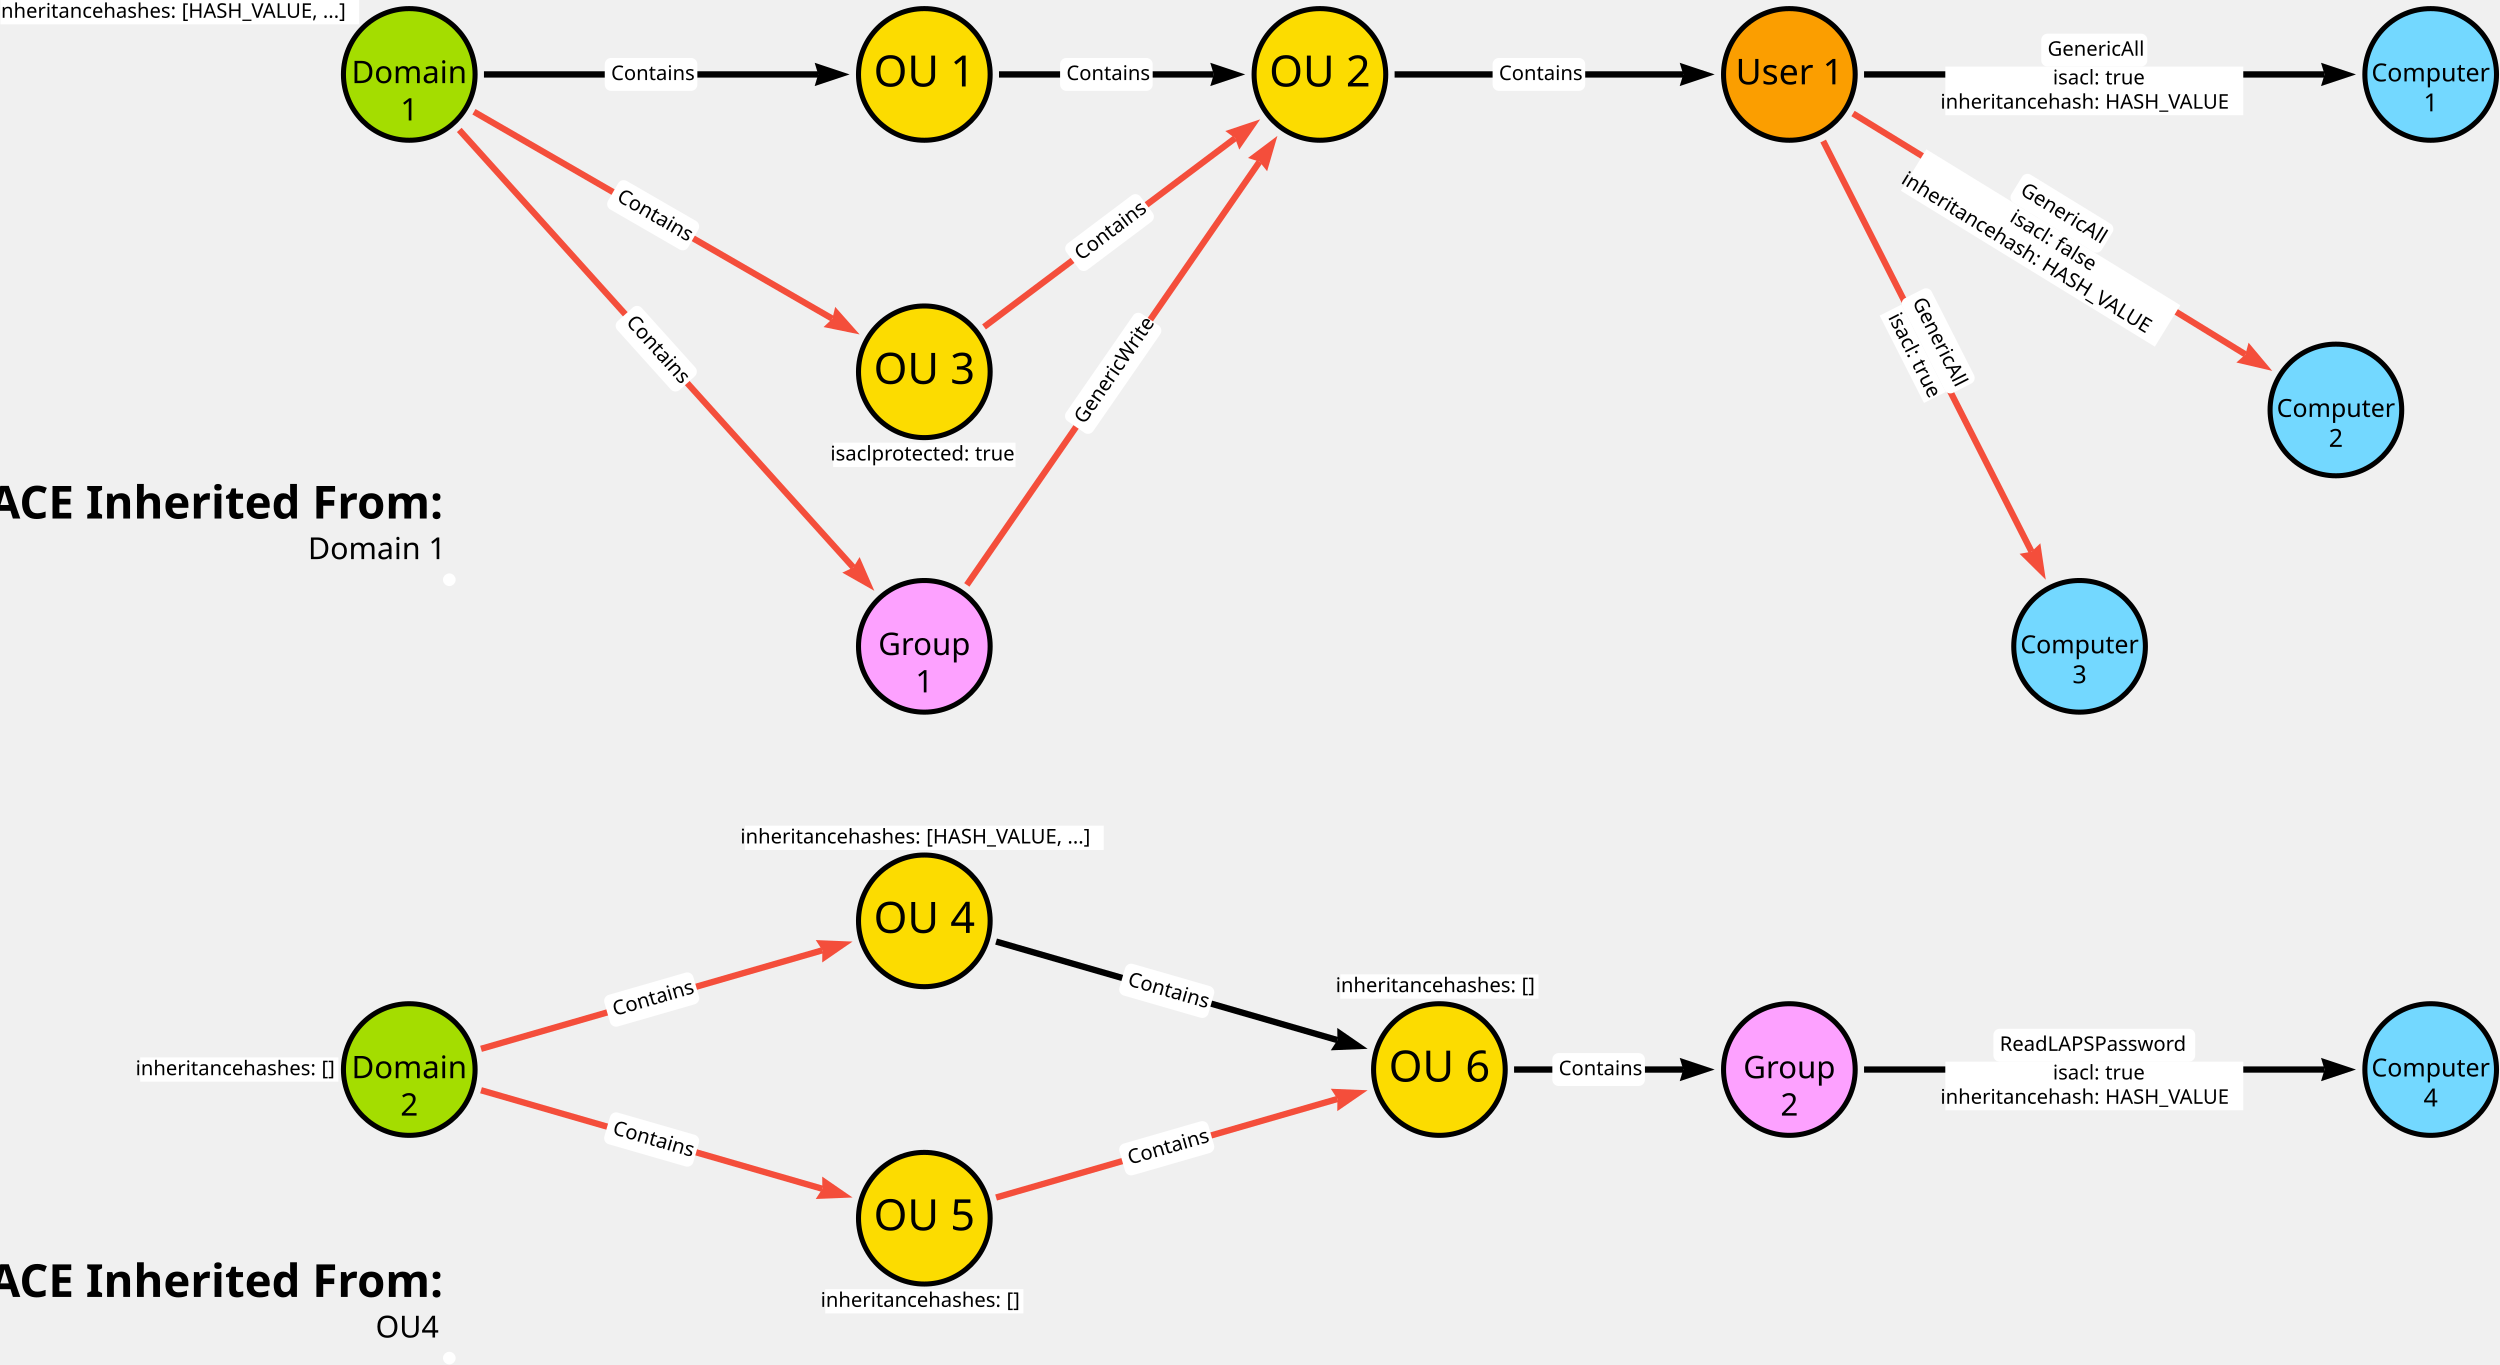
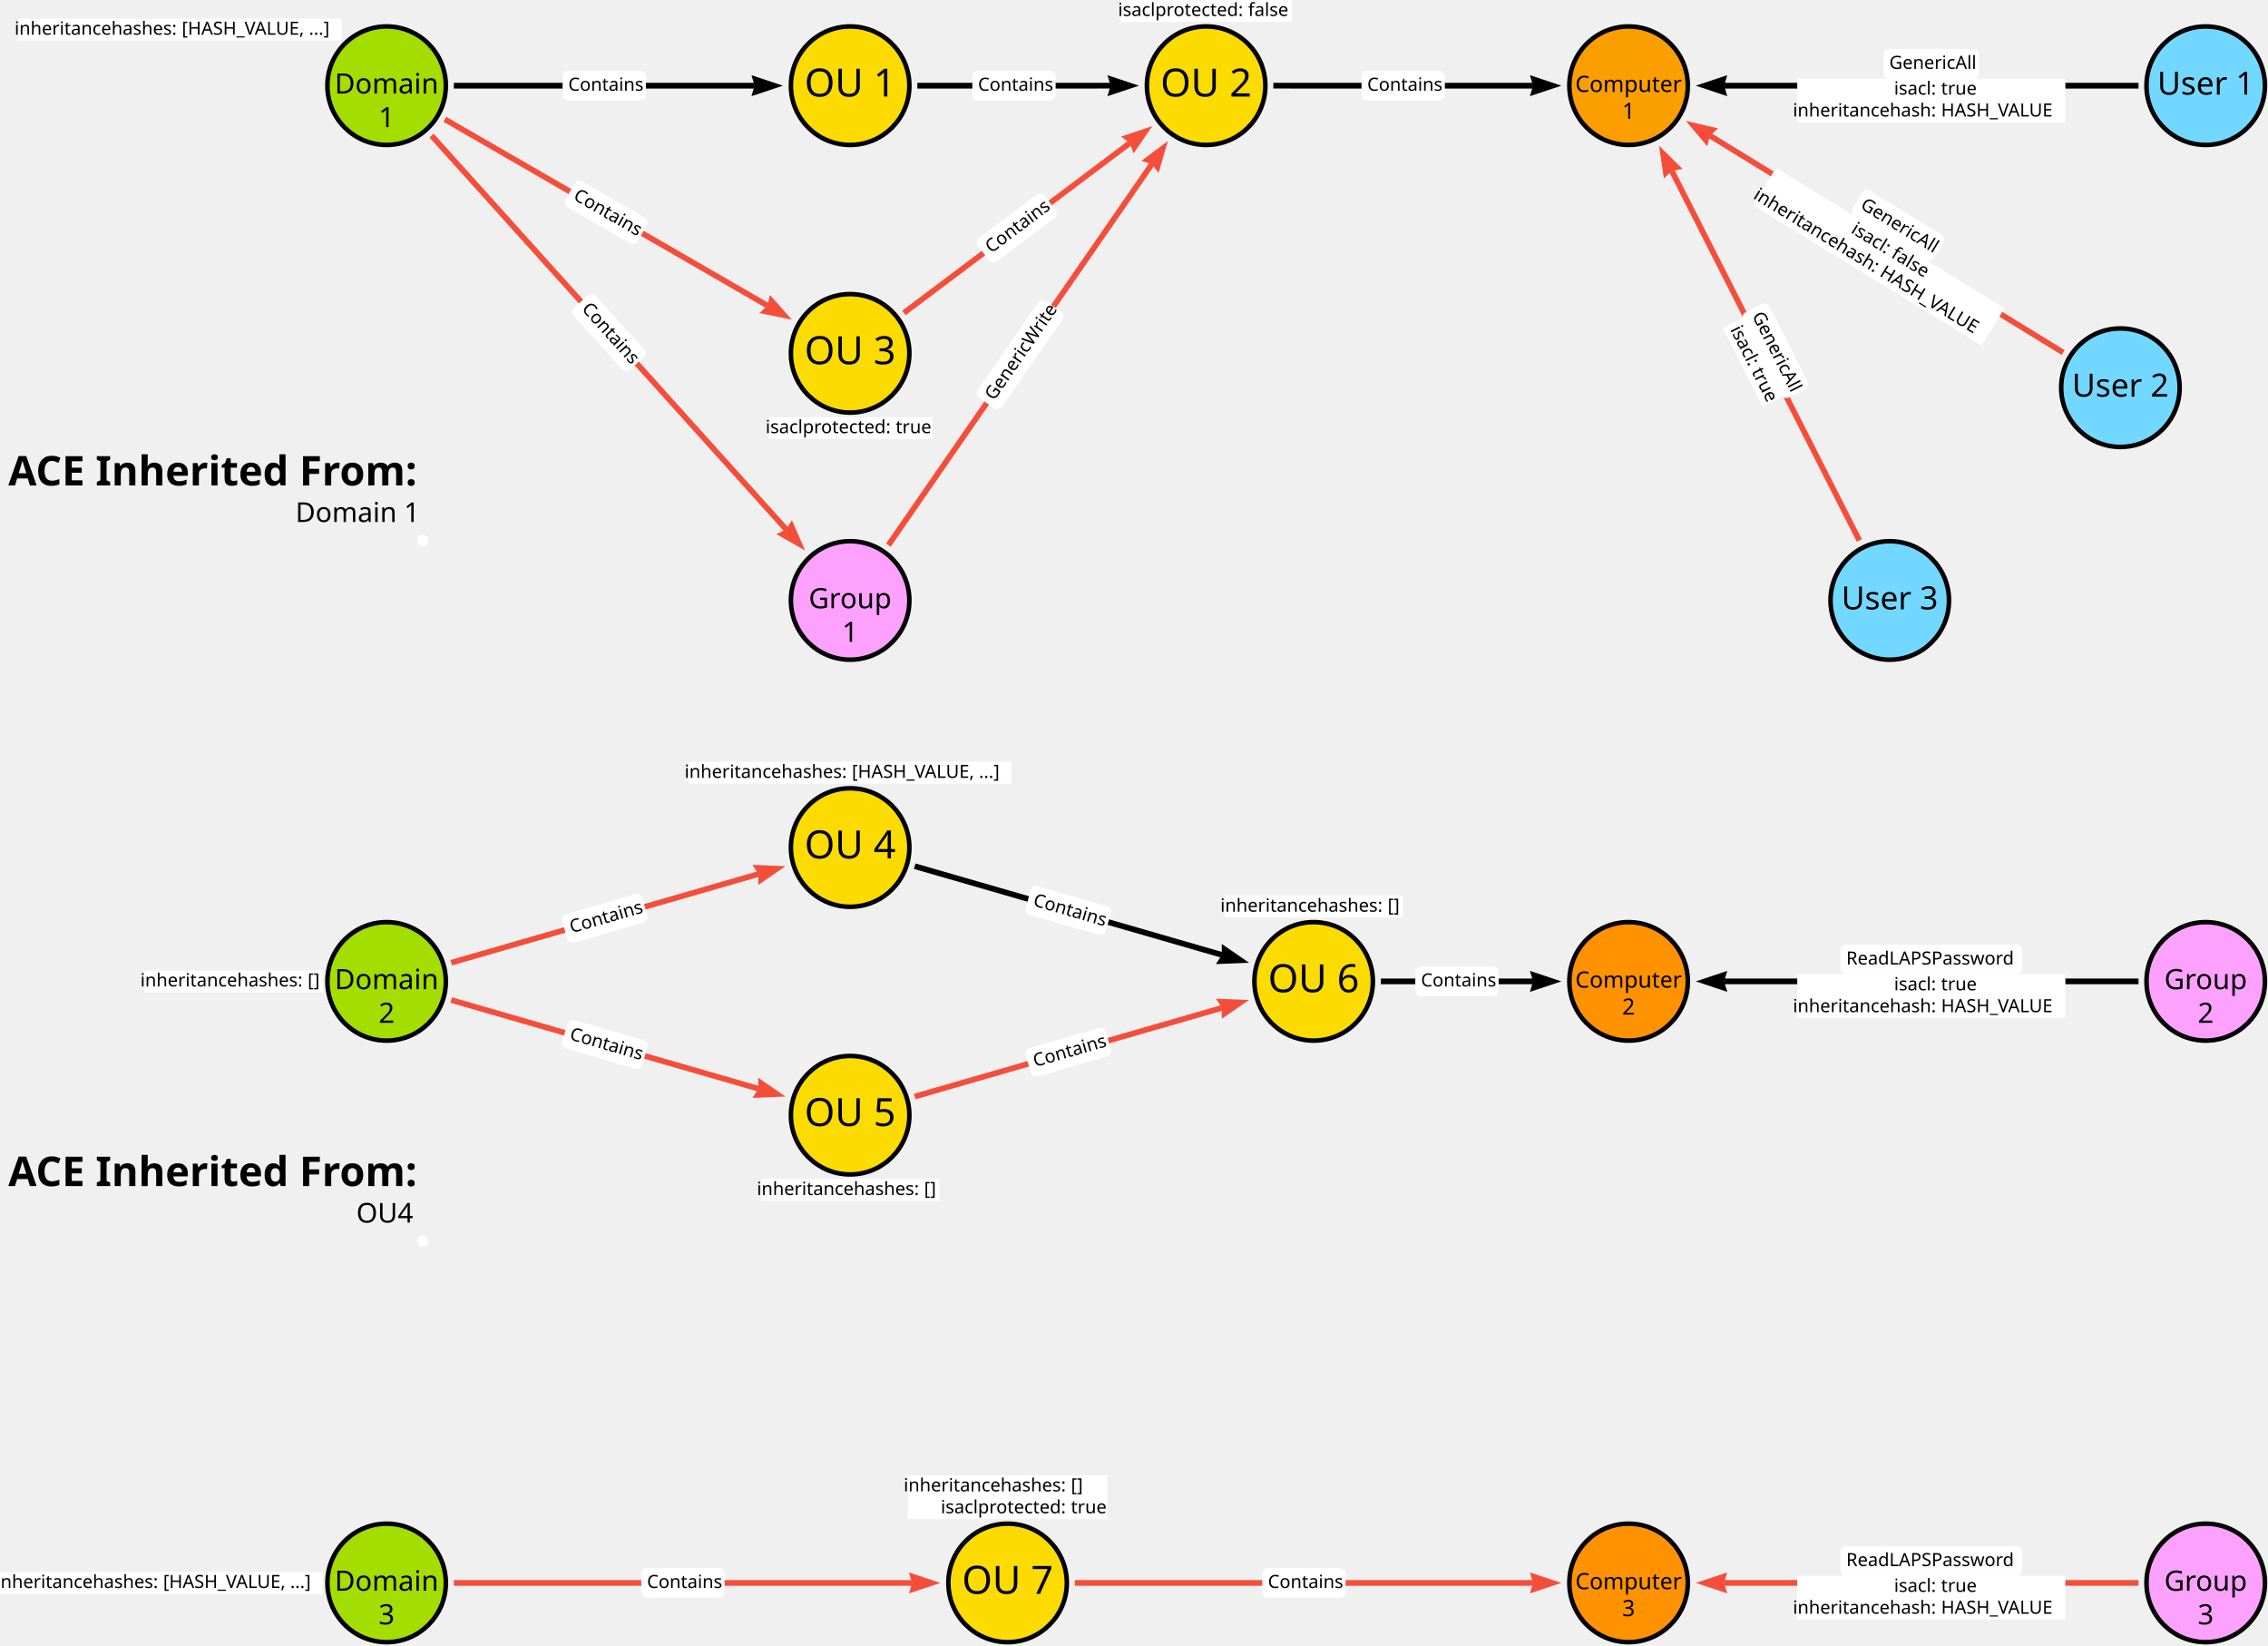
- <svg xmlns="http://www.w3.org/2000/svg" width="1975" height="1078" viewBox="0 0 1975 1078">
+ <svg xmlns="http://www.w3.org/2000/svg" width="1991" height="1444" viewBox="0 0 1991 1444">
  <defs>
    <style type="text/css" />
  </defs>
-   <g transform="translate(2913.962 1668.335) scale(1)">
+   <g transform="translate(2930.049 1684.74) scale(1)">
    <g class="relationship">
      <g transform="translate(-2183.743 -1609.537) rotate(-0.0004243538)" stroke-width="5" stroke="#000000">
        <path d="M 59 0 L 228.653 0" />
        <polygon points="-24.862,0 -27.625,9.208 0,0 -27.625,-9.208" fill="#000000" transform="translate(253.5151 0) rotate(0)" stroke="none" />
      </g>
      <g transform="translate(-2039.917 -1609.538) rotate(-0.0004243538) translate(0 -13)">
        <g transform="translate(0 0)">
          <g transform="translate(-36.57422 0)" fill="#ffffff" stroke="#000000" stroke-width="0">
            <rect x="0" y="0" width="73.148" height="26" rx="5" ry="5" stroke="none" />
            <text xml:space="preserve" x="5" y="17.457" stroke="none" text-anchor="left" font-family="sans-serif" font-size="16" font-weight="normal" fill="#000000">Contains</text>
          </g>
        </g>
      </g>
    </g>
    <g class="relationship">
      <g transform="translate(-2590.643 -1609.537) rotate(0.0000125941)" stroke-width="5" stroke="#000000">
        <path d="M 59 0 L 323.038 0" />
        <polygon points="-24.862,0 -27.625,9.208 0,0 -27.625,-9.208" fill="#000000" transform="translate(347.8997 0) rotate(0)" stroke="none" />
      </g>
      <g transform="translate(-2399.624 -1609.537) rotate(0.0000125941) translate(0 -13)">
        <g transform="translate(0 0)">
          <g transform="translate(-36.57422 0)" fill="#ffffff" stroke="#000000" stroke-width="0">
            <rect x="0" y="0" width="73.148" height="26" rx="5" ry="5" stroke="none" />
            <text xml:space="preserve" x="5" y="17.457" stroke="none" text-anchor="left" font-family="sans-serif" font-size="16" font-weight="normal" fill="#000000">Contains</text>
          </g>
        </g>
      </g>
    </g>
    <g class="relationship">
      <g transform="translate(-2183.743 -1374.614) rotate(-36.93316)" stroke-width="5" stroke="#f44e3b">
        <path d="M 59 0 L 307.106 0" />
        <polygon points="-24.862,0 -27.625,9.208 0,0 -27.625,-9.208" fill="#f44e3b" transform="translate(331.9678 0) rotate(0)" stroke="none" />
      </g>
      <g transform="translate(-2037.422 -1484.607) rotate(-36.93316) translate(0 -13)">
        <g transform="translate(0 0)">
          <g transform="translate(-36.57422 0)" fill="#ffffff" stroke="#000000" stroke-width="0">
            <rect x="0" y="0" width="73.148" height="26" rx="5" ry="5" stroke="none" />
            <text xml:space="preserve" x="5" y="17.457" stroke="none" text-anchor="left" font-family="sans-serif" font-size="16" font-weight="normal" fill="#000000">Contains</text>
          </g>
        </g>
      </g>
    </g>
    <g class="relationship">
      <g transform="translate(-2183.743 -1157.738) rotate(-55.32804)" stroke-width="5" stroke="#f44e3b">
        <path d="M 59 0 L 465.492 0" />
        <polygon points="-24.862,0 -27.625,9.208 0,0 -27.625,-9.208" fill="#f44e3b" transform="translate(490.3542 0) rotate(0)" stroke="none" />
      </g>
      <g transform="translate(-2034.557 -1373.415) rotate(-55.32804) translate(0 -13)">
        <g transform="translate(0 0)">
          <g transform="translate(-51.53516 0)" fill="#ffffff" stroke="#000000" stroke-width="0">
            <rect x="0" y="0" width="103.07" height="26" rx="5" ry="5" stroke="none" />
            <text xml:space="preserve" x="5" y="17.457" stroke="none" text-anchor="left" font-family="sans-serif" font-size="16" font-weight="normal" fill="#000000">GenericWrite</text>
          </g>
        </g>
      </g>
    </g>
    <g class="relationship">
      <g transform="translate(-2590.643 -1609.537) rotate(30)" stroke-width="5" stroke="#f44e3b">
        <path d="M 59 0 L 385.985 0" />
        <polygon points="-24.862,0 -27.625,9.208 0,0 -27.625,-9.208" fill="#f44e3b" transform="translate(410.8473 0) rotate(0)" stroke="none" />
      </g>
      <g transform="translate(-2397.958 -1498.291) rotate(30) translate(0 -13)">
        <g transform="translate(0 0)">
          <g transform="translate(-36.57422 0)" fill="#ffffff" stroke="#000000" stroke-width="0">
            <rect x="0" y="0" width="73.148" height="26" rx="5" ry="5" stroke="none" />
            <text xml:space="preserve" x="5" y="17.457" stroke="none" text-anchor="left" font-family="sans-serif" font-size="16" font-weight="normal" fill="#000000">Contains</text>
          </g>
        </g>
      </g>
    </g>
    <g class="relationship">
      <g transform="translate(-2590.643 -1609.537) rotate(47.99313)" stroke-width="5" stroke="#f44e3b">
        <path d="M 59 0 L 524.159 0" />
        <polygon points="-24.862,0 -27.625,9.208 0,0 -27.625,-9.208" fill="#f44e3b" transform="translate(549.0212 0) rotate(0)" stroke="none" />
      </g>
      <g transform="translate(-2395.512 -1392.875) rotate(47.99313) translate(0 -13)">
        <g transform="translate(0 0)">
          <g transform="translate(-36.57422 0)" fill="#ffffff" stroke="#000000" stroke-width="0">
            <rect x="0" y="0" width="73.148" height="26" rx="5" ry="5" stroke="none" />
            <text xml:space="preserve" x="5" y="17.457" stroke="none" text-anchor="left" font-family="sans-serif" font-size="16" font-weight="normal" fill="#000000">Contains</text>
          </g>
        </g>
      </g>
    </g>
    <g class="relationship">
      <g transform="translate(-2590.643 -823.4011) rotate(-16.1021)" stroke-width="5" stroke="#f44e3b">
        <path d="M 59 0 L 339.652 0" />
        <polygon points="-24.862,0 -27.625,9.208 0,0 -27.625,-9.208" fill="#f44e3b" transform="translate(364.5146 0) rotate(0)" stroke="none" />
      </g>
      <g transform="translate(-2399.136 -878.6842) rotate(-16.1021) translate(0 -13)">
        <g transform="translate(0 0)">
          <g transform="translate(-36.57422 0)" fill="#ffffff" stroke="#000000" stroke-width="0">
            <rect x="0" y="0" width="73.148" height="26" rx="5" ry="5" stroke="none" />
            <text xml:space="preserve" x="5" y="17.457" stroke="none" text-anchor="left" font-family="sans-serif" font-size="16" font-weight="normal" fill="#000000">Contains</text>
          </g>
        </g>
      </g>
    </g>
    <g class="relationship">
      <g transform="translate(-2590.643 -823.4011) rotate(16.10212)" stroke-width="5" stroke="#f44e3b">
        <path d="M 59 0 L 339.653 0" />
        <polygon points="-24.862,0 -27.625,9.208 0,0 -27.625,-9.208" fill="#f44e3b" transform="translate(364.5147 0) rotate(0)" stroke="none" />
      </g>
      <g transform="translate(-2399.136 -768.1179) rotate(16.10212) translate(0 -13)">
        <g transform="translate(0 0)">
          <g transform="translate(-36.57422 0)" fill="#ffffff" stroke="#000000" stroke-width="0">
            <rect x="0" y="0" width="73.148" height="26" rx="5" ry="5" stroke="none" />
            <text xml:space="preserve" x="5" y="17.457" stroke="none" text-anchor="left" font-family="sans-serif" font-size="16" font-weight="normal" fill="#000000">Contains</text>
          </g>
        </g>
      </g>
    </g>
    <g class="relationship">
      <g transform="translate(-2183.743 -705.9392) rotate(-16.10213)" stroke-width="5" stroke="#f44e3b">
        <path d="M 59 0 L 339.652 0" />
        <polygon points="-24.862,0 -27.625,9.208 0,0 -27.625,-9.208" fill="#f44e3b" transform="translate(364.5146 0) rotate(0)" stroke="none" />
      </g>
      <g transform="translate(-1992.237 -761.2224) rotate(-16.10213) translate(0 -13)">
        <g transform="translate(0 0)">
          <g transform="translate(-36.57422 0)" fill="#ffffff" stroke="#000000" stroke-width="0">
            <rect x="0" y="0" width="73.148" height="26" rx="5" ry="5" stroke="none" />
            <text xml:space="preserve" x="5" y="17.457" stroke="none" text-anchor="left" font-family="sans-serif" font-size="16" font-weight="normal" fill="#000000">Contains</text>
          </g>
        </g>
      </g>
    </g>
    <g class="relationship">
      <g transform="translate(-2183.743 -940.8628) rotate(16.1021)" stroke-width="5" stroke="#000000">
        <path d="M 59 0 L 339.652 0" />
        <polygon points="-24.862,0 -27.625,9.208 0,0 -27.625,-9.208" fill="#000000" transform="translate(364.5146 0) rotate(0)" stroke="none" />
      </g>
      <g transform="translate(-1992.237 -885.5797) rotate(16.1021) translate(0 -13)">
        <g transform="translate(0 0)">
          <g transform="translate(-36.57422 0)" fill="#ffffff" stroke="#000000" stroke-width="0">
            <rect x="0" y="0" width="73.148" height="26" rx="5" ry="5" stroke="none" />
            <text xml:space="preserve" x="5" y="17.457" stroke="none" text-anchor="left" font-family="sans-serif" font-size="16" font-weight="normal" fill="#000000">Contains</text>
          </g>
        </g>
      </g>
    </g>
    <g class="relationship">
      <g transform="translate(-1871.228 -1609.54) rotate(0.0005207207)" stroke-width="5" stroke="#000000">
        <path d="M 59 0 L 287 0" />
        <polygon points="-24.862,0 -27.625,9.208 0,0 -27.625,-9.208" fill="#000000" transform="translate(311.8624 0) rotate(0)" stroke="none" />
      </g>
      <g transform="translate(-1698.228 -1609.538) rotate(0.0005207207) translate(0 -13)">
        <g transform="translate(0 0)">
          <g transform="translate(-36.57422 0)" fill="#ffffff" stroke="#000000" stroke-width="0">
            <rect x="0" y="0" width="73.148" height="26" rx="5" ry="5" stroke="none" />
            <text xml:space="preserve" x="5" y="17.457" stroke="none" text-anchor="left" font-family="sans-serif" font-size="16" font-weight="normal" fill="#000000">Contains</text>
          </g>
        </g>
      </g>
    </g>
    <g class="relationship">
-       <g transform="translate(-1500.365 -1609.536) rotate(0.0005207207)" stroke-width="5" stroke="#000000">
+       <g transform="translate(-993.724 -1609.532) rotate(-179.9995)" stroke-width="5" stroke="#000000">
        <path d="M 59 0 L 422.779 0" />
        <polygon points="-24.862,0 -27.625,9.208 0,0 -27.625,-9.208" fill="#000000" transform="translate(447.6415 0) rotate(0)" stroke="none" />
      </g>
-       <g transform="translate(-1259.476 -1609.534) rotate(0.0005207207) translate(0 -32.2)">
+       <g transform="translate(-1234.614 -1609.534) rotate(0.0005207207) translate(0 -32.2)">
        <g transform="translate(0 0)">
          <g transform="translate(-41.90234 0)" fill="#ffffff" stroke="#000000" stroke-width="0">
            <rect x="0" y="0" width="83.805" height="26" rx="5" ry="5" stroke="none" />
            <text xml:space="preserve" x="5" y="17.457" stroke="none" text-anchor="left" font-family="sans-serif" font-size="16" font-weight="normal" fill="#000000">GenericAll</text>
          </g>
        </g>
        <g transform="translate(0 26)">
          <g transform="translate(-117.6953 0)" fill="white">
            <rect x="0" y="0" width="235.391" height="38.4" rx="0" ry="0" stroke="none" />
            <g font-family="sans-serif" font-size="16" font-weight="normal" fill="#000000" text-anchor="end">
              <text xml:space="preserve" x="121.859" y="14.057" stroke="none">isacl:</text>
              <text xml:space="preserve" x="126.305" y="14.057" stroke="none" text-anchor="start">true</text>
              <text xml:space="preserve" x="121.859" y="33.257" stroke="none" text-anchor="end">inheritancehash:</text>
              <text xml:space="preserve" x="126.305" y="33.257" stroke="none" text-anchor="start">HASH_VALUE</text>
            </g>
          </g>
        </g>
      </g>
    </g>
    <g class="relationship">
-       <g transform="translate(-1500.365 -1609.536) rotate(31.54729)" stroke-width="5" stroke="#f44e3b">
+       <g transform="translate(-1068.601 -1344.46) rotate(-148.4527)" stroke-width="5" stroke="#f44e3b">
        <path d="M 59 0 L 422.779 0" />
        <polygon points="-24.862,0 -27.625,9.208 0,0 -27.625,-9.208" fill="#f44e3b" transform="translate(447.6415 0) rotate(0)" stroke="none" />
      </g>
-       <g transform="translate(-1295.077 -1483.502) rotate(31.54729) translate(0 -32.2)">
+       <g transform="translate(-1273.889 -1470.494) rotate(31.54729) translate(0 -32.2)">
        <g transform="translate(0 0)">
          <g transform="translate(-41.90234 0)" fill="#ffffff" stroke="#000000" stroke-width="0">
            <rect x="0" y="0" width="83.805" height="26" rx="5" ry="5" stroke="none" />
            <text xml:space="preserve" x="5" y="17.457" stroke="none" text-anchor="left" font-family="sans-serif" font-size="16" font-weight="normal" fill="#000000">GenericAll</text>
          </g>
        </g>
        <g transform="translate(0 26)">
          <g transform="translate(-117.6953 0)" fill="white">
            <rect x="0" y="0" width="235.391" height="38.4" rx="0" ry="0" stroke="none" />
            <g font-family="sans-serif" font-size="16" font-weight="normal" fill="#000000" text-anchor="end">
              <text xml:space="preserve" x="121.859" y="14.057" stroke="none">isacl:</text>
              <text xml:space="preserve" x="126.305" y="14.057" stroke="none" text-anchor="start">false</text>
              <text xml:space="preserve" x="121.859" y="33.257" stroke="none" text-anchor="end">inheritancehash:</text>
              <text xml:space="preserve" x="126.305" y="33.257" stroke="none" text-anchor="start">HASH_VALUE</text>
            </g>
          </g>
        </g>
      </g>
    </g>
    <g class="relationship">
-       <g transform="translate(-1500.365 -1609.536) rotate(63.09406)" stroke-width="5" stroke="#f44e3b">
+       <g transform="translate(-1271.096 -1157.738) rotate(-116.9059)" stroke-width="5" stroke="#f44e3b">
        <path d="M 59 0 L 422.779 0" />
        <polygon points="-24.862,0 -27.625,9.208 0,0 -27.625,-9.208" fill="#f44e3b" transform="translate(447.6415 0) rotate(0)" stroke="none" />
      </g>
-       <g transform="translate(-1391.356 -1394.723) rotate(63.09406) translate(0 -22.6)">
+       <g transform="translate(-1380.106 -1372.552) rotate(63.09406) translate(0 -22.6)">
        <g transform="translate(0 0)">
          <g transform="translate(-41.90234 0)" fill="#ffffff" stroke="#000000" stroke-width="0">
            <rect x="0" y="0" width="83.805" height="26" rx="5" ry="5" stroke="none" />
            <text xml:space="preserve" x="5" y="17.457" stroke="none" text-anchor="left" font-family="sans-serif" font-size="16" font-weight="normal" fill="#000000">GenericAll</text>
          </g>
        </g>
        <g transform="translate(0 26)">
          <g transform="translate(-38.67969 0)" fill="white">
            <rect x="0" y="0" width="77.359" height="19.2" rx="0" ry="0" stroke="none" />
            <g font-family="sans-serif" font-size="16" font-weight="normal" fill="#000000" text-anchor="end">
              <text xml:space="preserve" x="40.898" y="14.057" stroke="none">isacl:</text>
              <text xml:space="preserve" x="45.344" y="14.057" stroke="none" text-anchor="start">true</text>
            </g>
          </g>
        </g>
      </g>
    </g>
    <g class="relationship">
      <g transform="translate(-1776.843 -823.4011) rotate(0)" stroke-width="5" stroke="#000000">
        <path d="M 59 0 L 192.616 0" />
        <polygon points="-24.862,0 -27.625,9.208 0,0 -27.625,-9.208" fill="#000000" transform="translate(217.4778 0) rotate(0)" stroke="none" />
      </g>
      <g transform="translate(-1651.035 -823.4011) rotate(0) translate(0 -13)">
        <g transform="translate(0 0)">
          <g transform="translate(-36.57422 0)" fill="#ffffff" stroke="#000000" stroke-width="0">
            <rect x="0" y="0" width="73.148" height="26" rx="5" ry="5" stroke="none" />
            <text xml:space="preserve" x="5" y="17.457" stroke="none" text-anchor="left" font-family="sans-serif" font-size="16" font-weight="normal" fill="#000000">Contains</text>
          </g>
        </g>
      </g>
    </g>
    <g class="relationship">
-       <g transform="translate(-1500.365 -823.4011) rotate(-1.2856774247567849e-14)" stroke-width="5" stroke="#000000">
+       <g transform="translate(-993.724 -823.4011) rotate(180)" stroke-width="5" stroke="#000000">
        <path d="M 59 0 L 422.779 0" />
        <polygon points="-24.862,0 -27.625,9.208 0,0 -27.625,-9.208" fill="#000000" transform="translate(447.6415 0) rotate(0)" stroke="none" />
      </g>
-       <g transform="translate(-1259.476 -823.4011) rotate(-1.2856774247567849e-14) translate(0 -32.2)">
+       <g transform="translate(-1234.614 -823.4011) rotate(360) translate(0 -32.2)">
        <g transform="translate(0 0)">
          <g transform="translate(-79.70703 0)" fill="#ffffff" stroke="#000000" stroke-width="0">
            <rect x="0" y="0" width="159.414" height="26" rx="5" ry="5" stroke="none" />
            <text xml:space="preserve" x="5" y="17.457" stroke="none" text-anchor="left" font-family="sans-serif" font-size="16" font-weight="normal" fill="#000000">ReadLAPSPassword</text>
          </g>
        </g>
        <g transform="translate(0 26)">
          <g transform="translate(-117.6953 0)" fill="white">
            <rect x="0" y="0" width="235.391" height="38.4" rx="0" ry="0" stroke="none" />
            <g font-family="sans-serif" font-size="16" font-weight="normal" fill="#000000" text-anchor="end">
              <text xml:space="preserve" x="121.859" y="14.057" stroke="none">isacl:</text>
              <text xml:space="preserve" x="126.305" y="14.057" stroke="none" text-anchor="start">true</text>
              <text xml:space="preserve" x="121.859" y="33.257" stroke="none" text-anchor="end">inheritancehash:</text>
              <text xml:space="preserve" x="126.305" y="33.257" stroke="none" text-anchor="start">HASH_VALUE</text>
            </g>
          </g>
        </g>
      </g>
    </g>
+     <g class="relationship">
+       <g transform="translate(-2590.643 -295.4305) rotate(0)" stroke-width="5" stroke="#f44e3b">
+         <path d="M 59 0 L 461.276 0" />
+         <polygon points="-24.862,0 -27.625,9.208 0,0 -27.625,-9.208" fill="#f44e3b" transform="translate(486.1386 0) rotate(0)" stroke="none" />
+       </g>
+       <g transform="translate(-2330.504 -295.4305) rotate(0) translate(0 -13)">
+         <g transform="translate(0 0)">
+           <g transform="translate(-36.57422 0)" fill="#ffffff" stroke="#000000" stroke-width="0">
+             <rect x="0" y="0" width="73.148" height="26" rx="5" ry="5" stroke="none" />
+             <text xml:space="preserve" x="5" y="17.457" stroke="none" text-anchor="left" font-family="sans-serif" font-size="16" font-weight="normal" fill="#000000">Contains</text>
+           </g>
+         </g>
+       </g>
+     </g>
+     <g class="relationship">
+       <g transform="translate(-2045.504 -295.4305) rotate(0)" stroke-width="5" stroke="#f44e3b">
+         <path d="M 59 0 L 461.276 0" />
+         <polygon points="-24.862,0 -27.625,9.208 0,0 -27.625,-9.208" fill="#f44e3b" transform="translate(486.1386 0) rotate(0)" stroke="none" />
+       </g>
+       <g transform="translate(-1785.366 -295.4305) rotate(0) translate(0 -13)">
+         <g transform="translate(0 0)">
+           <g transform="translate(-36.57422 0)" fill="#ffffff" stroke="#000000" stroke-width="0">
+             <rect x="0" y="0" width="73.148" height="26" rx="5" ry="5" stroke="none" />
+             <text xml:space="preserve" x="5" y="17.457" stroke="none" text-anchor="left" font-family="sans-serif" font-size="16" font-weight="normal" fill="#000000">Contains</text>
+           </g>
+         </g>
+       </g>
+     </g>
+     <g class="relationship">
+       <g transform="translate(-993.724 -295.4305) rotate(180)" stroke-width="5" stroke="#f44e3b">
+         <path d="M 59 0 L 422.779 0" />
+         <polygon points="-24.862,0 -27.625,9.208 0,0 -27.625,-9.208" fill="#f44e3b" transform="translate(447.6415 0) rotate(0)" stroke="none" />
+       </g>
+       <g transform="translate(-1234.614 -295.4305) rotate(360) translate(0 -32.2)">
+         <g transform="translate(0 0)">
+           <g transform="translate(-79.70703 0)" fill="#ffffff" stroke="#000000" stroke-width="0">
+             <rect x="0" y="0" width="159.414" height="26" rx="5" ry="5" stroke="none" />
+             <text xml:space="preserve" x="5" y="17.457" stroke="none" text-anchor="left" font-family="sans-serif" font-size="16" font-weight="normal" fill="#000000">ReadLAPSPassword</text>
+           </g>
+         </g>
+         <g transform="translate(0 26)">
+           <g transform="translate(-117.6953 0)" fill="white">
+             <rect x="0" y="0" width="235.391" height="38.4" rx="0" ry="0" stroke="none" />
+             <g font-family="sans-serif" font-size="16" font-weight="normal" fill="#000000" text-anchor="end">
+               <text xml:space="preserve" x="121.859" y="14.057" stroke="none">isacl:</text>
+               <text xml:space="preserve" x="126.305" y="14.057" stroke="none" text-anchor="start">true</text>
+               <text xml:space="preserve" x="121.859" y="33.257" stroke="none" text-anchor="end">inheritancehash:</text>
+               <text xml:space="preserve" x="126.305" y="33.257" stroke="none" text-anchor="start">HASH_VALUE</text>
+             </g>
+           </g>
+         </g>
+       </g>
+     </g>
    <g class="node">
      <g fill="#fcdc00" stroke="#000000" stroke-width="4">
        <circle cx="-1871.228" cy="-1609.54" r="52" />
      </g>
      <g transform="translate(-1871.228 -1609.54)">
        <g transform="scale(0.6835941) translate(0 0)">
          <g transform="translate(0 0)">
            <g font-family="sans-serif" font-size="50" font-weight="normal" fill="#000000" text-anchor="middle">
              <text xml:space="preserve" x="0" y="13.928" stroke="none">OU 2</text>
            </g>
          </g>
        </g>
+         <g transform="translate(3.429011037612589e-15 -75.2)">
+           <g transform="translate(0 0)">
+             <g transform="translate(-75.14844 0)" fill="white">
+               <rect x="0" y="0" width="150.297" height="19.2" rx="0" ry="0" stroke="none" />
+               <g font-family="sans-serif" font-size="16" font-weight="normal" fill="#000000" text-anchor="end">
+                 <text xml:space="preserve" x="107.609" y="14.057" stroke="none">isaclprotected:</text>
+                 <text xml:space="preserve" x="112.055" y="14.057" stroke="none" text-anchor="start">false</text>
+               </g>
+             </g>
+           </g>
+         </g>
      </g>
    </g>
    <g class="node">
      <g fill="#73d8ff" stroke="#000000" stroke-width="4">
        <circle cx="-993.724" cy="-1609.532" r="52" />
      </g>
      <g transform="translate(-993.724 -1609.532)">
-         <g transform="scale(0.3945319) translate(0 0)">
-           <g transform="translate(0 0)">
-             <g font-family="sans-serif" font-size="50" font-weight="normal" fill="#000000" text-anchor="middle">
-               <text xml:space="preserve" x="0" y="13.928" stroke="none">Computer</text>
-               <text xml:space="preserve" x="0" y="73.928" stroke="none" text-anchor="middle">1</text>
+         <g transform="scale(0.5625004) translate(0 0)">
+           <g transform="translate(0 0)">
+             <g font-family="sans-serif" font-size="50" font-weight="normal" fill="#000000" text-anchor="middle">
+               <text xml:space="preserve" x="0" y="13.928" stroke="none">User 1</text>
            </g>
          </g>
        </g>
      </g>
    </g>
    <g class="node">
      <g fill="#fcdc00" stroke="#000000" stroke-width="4">
        <circle cx="-2183.743" cy="-940.863" r="52" />
      </g>
      <g transform="translate(-2183.743 -940.8628)">
        <g transform="scale(0.6835941) translate(0 0)">
          <g transform="translate(0 0)">
            <g font-family="sans-serif" font-size="50" font-weight="normal" fill="#000000" text-anchor="middle">
              <text xml:space="preserve" x="0" y="13.928" stroke="none">OU 4</text>
            </g>
          </g>
        </g>
        <g transform="translate(3.429011037612589e-15 -75.2)">
          <g transform="translate(0 0)">
            <g transform="translate(-141.7031 0)" fill="white">
              <rect x="0" y="0" width="283.406" height="19.2" rx="0" ry="0" stroke="none" />
              <g font-family="sans-serif" font-size="16" font-weight="normal" fill="#000000" text-anchor="end">
                <text xml:space="preserve" x="138.758" y="14.057" stroke="none">inheritancehashes:</text>
                <text xml:space="preserve" x="143.203" y="14.057" stroke="none" text-anchor="start">[HASH_VALUE, ...]</text>
              </g>
            </g>
          </g>
        </g>
      </g>
    </g>
    <g class="node">
      <g fill="#fcdc00" stroke="#000000" stroke-width="4">
        <circle cx="-2183.743" cy="-1609.537" r="52" />
      </g>
      <g transform="translate(-2183.743 -1609.537)">
        <g transform="scale(0.6835941) translate(0 0)">
          <g transform="translate(0 0)">
            <g font-family="sans-serif" font-size="50" font-weight="normal" fill="#000000" text-anchor="middle">
              <text xml:space="preserve" x="0" y="13.928" stroke="none">OU 1</text>
            </g>
          </g>
        </g>
      </g>
    </g>
    <g class="node">
      <g fill="#a4dd00" stroke="#000000" stroke-width="4">
        <circle cx="-2590.643" cy="-1609.537" r="52" />
      </g>
      <g transform="translate(-2590.643 -1609.537)">
        <g transform="scale(0.492188) translate(0 0)">
          <g transform="translate(0 0)">
            <g font-family="sans-serif" font-size="50" font-weight="normal" fill="#000000" text-anchor="middle">
              <text xml:space="preserve" x="0" y="13.928" stroke="none">Domain</text>
              <text xml:space="preserve" x="0" y="73.928" stroke="none" text-anchor="middle">1</text>
            </g>
          </g>
        </g>
        <g transform="translate(-39.59798 -58.79798)">
          <g transform="translate(0 0)">
            <g transform="translate(-283.4062 0)" fill="white">
              <rect x="0" y="0" width="283.406" height="19.2" rx="0" ry="0" stroke="none" />
              <g font-family="sans-serif" font-size="16" font-weight="normal" fill="#000000" text-anchor="end">
                <text xml:space="preserve" x="138.758" y="14.057" stroke="none">inheritancehashes:</text>
                <text xml:space="preserve" x="143.203" y="14.057" stroke="none" text-anchor="start">[HASH_VALUE, ...]</text>
              </g>
            </g>
          </g>
        </g>
      </g>
    </g>
    <g class="node">
      <g fill="#fcdc00" stroke="#000000" stroke-width="4">
        <circle cx="-2183.743" cy="-705.939" r="52" />
      </g>
      <g transform="translate(-2183.743 -705.9392)">
        <g transform="scale(0.6835941) translate(0 0)">
          <g transform="translate(0 0)">
            <g font-family="sans-serif" font-size="50" font-weight="normal" fill="#000000" text-anchor="middle">
              <text xml:space="preserve" x="0" y="13.928" stroke="none">OU 5</text>
            </g>
          </g>
        </g>
        <g transform="translate(3.429011037612589e-15 56)">
          <g transform="translate(0 0)">
            <g transform="translate(-78.26953 0)" fill="white">
              <rect x="0" y="0" width="156.539" height="19.2" rx="0" ry="0" stroke="none" />
              <g font-family="sans-serif" font-size="16" font-weight="normal" fill="#000000" text-anchor="end">
                <text xml:space="preserve" x="138.758" y="14.057" stroke="none">inheritancehashes:</text>
                <text xml:space="preserve" x="143.203" y="14.057" stroke="none" text-anchor="start">[]</text>
              </g>
            </g>
          </g>
        </g>
      </g>
    </g>
    <g class="node">
      <g fill="#73d8ff" stroke="#000000" stroke-width="4">
        <circle cx="-1068.601" cy="-1344.46" r="52" />
      </g>
      <g transform="translate(-1068.601 -1344.46)">
-         <g transform="scale(0.3945319) translate(0 0)">
-           <g transform="translate(0 0)">
-             <g font-family="sans-serif" font-size="50" font-weight="normal" fill="#000000" text-anchor="middle">
-               <text xml:space="preserve" x="0" y="13.928" stroke="none">Computer</text>
-               <text xml:space="preserve" x="0" y="73.928" stroke="none" text-anchor="middle">2</text>
+         <g transform="scale(0.5625004) translate(0 0)">
+           <g transform="translate(0 0)">
+             <g font-family="sans-serif" font-size="50" font-weight="normal" fill="#000000" text-anchor="middle">
+               <text xml:space="preserve" x="0" y="13.928" stroke="none">User 2</text>
            </g>
          </g>
        </g>
      </g>
    </g>
    <g class="node">
      <g fill="#73d8ff" stroke="#000000" stroke-width="4">
        <circle cx="-1271.096" cy="-1157.738" r="52" />
      </g>
      <g transform="translate(-1271.096 -1157.738)">
-         <g transform="scale(0.3945319) translate(0 0)">
-           <g transform="translate(0 0)">
-             <g font-family="sans-serif" font-size="50" font-weight="normal" fill="#000000" text-anchor="middle">
-               <text xml:space="preserve" x="0" y="13.928" stroke="none">Computer</text>
-               <text xml:space="preserve" x="0" y="73.928" stroke="none" text-anchor="middle">3</text>
+         <g transform="scale(0.5625004) translate(0 0)">
+           <g transform="translate(0 0)">
+             <g font-family="sans-serif" font-size="50" font-weight="normal" fill="#000000" text-anchor="middle">
+               <text xml:space="preserve" x="0" y="13.928" stroke="none">User 3</text>
            </g>
          </g>
        </g>
      </g>
    </g>
    <g class="node">
      <g fill="#fcdc00" stroke="#000000" stroke-width="4">
        <circle cx="-2183.743" cy="-1374.614" r="52" />
      </g>
      <g transform="translate(-2183.743 -1374.614)">
        <g transform="scale(0.6835941) translate(0 0)">
          <g transform="translate(0 0)">
            <g font-family="sans-serif" font-size="50" font-weight="normal" fill="#000000" text-anchor="middle">
              <text xml:space="preserve" x="0" y="13.928" stroke="none">OU 3</text>
            </g>
          </g>
        </g>
        <g transform="translate(3.429011037612589e-15 56)">
          <g transform="translate(0 0)">
            <g transform="translate(-72.03516 0)" fill="white">
              <rect x="0" y="0" width="144.07" height="19.2" rx="0" ry="0" stroke="none" />
              <g font-family="sans-serif" font-size="16" font-weight="normal" fill="#000000" text-anchor="end">
                <text xml:space="preserve" x="107.609" y="14.057" stroke="none">isaclprotected:</text>
                <text xml:space="preserve" x="112.055" y="14.057" stroke="none" text-anchor="start">true</text>
              </g>
            </g>
          </g>
        </g>
      </g>
    </g>
    <g class="node">
      <g fill="#fda1ff" stroke="#000000" stroke-width="4">
        <circle cx="-2183.743" cy="-1157.738" r="52" />
      </g>
      <g transform="translate(-2183.743 -1157.738)">
        <g transform="scale(0.492188) translate(0 0)">
          <g transform="translate(0 0)">
            <g font-family="sans-serif" font-size="50" font-weight="normal" fill="#000000" text-anchor="middle">
              <text xml:space="preserve" x="0" y="13.928" stroke="none">Group</text>
              <text xml:space="preserve" x="0" y="73.928" stroke="none" text-anchor="middle">1</text>
            </g>
          </g>
        </g>
      </g>
    </g>
    <g class="node">
      <g fill="#ffffff" stroke="#ffffff" stroke-width="4">
        <circle cx="-2558.997" cy="-1210.345" r="3" />
      </g>
      <g transform="translate(-2558.997 -1210.345)">
        <g transform="translate(-4.949747 -80.14975)">
          <g transform="translate(0 0)">
            <g fill="#000000" font-family="sans-serif" font-size="36" font-weight="bold" text-anchor="end">
              <text xml:space="preserve" x="0" y="31.822" stroke="none">ACE Inherited From:</text>
            </g>
          </g>
          <g transform="translate(0 43.2)">
            <g transform="translate(-106.7148 0)">
              <g fill="#000000" stroke="#000000" stroke-width="4" font-family="sans-serif" font-size="24" font-weight="normal">
                <text xml:space="preserve" x="0" y="20.686" stroke="none">Domain 1</text>
              </g>
            </g>
          </g>
        </g>
      </g>
    </g>
    <g class="node">
      <g fill="#a4dd00" stroke="#000000" stroke-width="4">
        <circle cx="-2590.643" cy="-823.401" r="52" />
      </g>
      <g transform="translate(-2590.643 -823.4011)">
        <g transform="scale(0.492188) translate(0 0)">
          <g transform="translate(0 0)">
            <g font-family="sans-serif" font-size="50" font-weight="normal" fill="#000000" text-anchor="middle">
              <text xml:space="preserve" x="0" y="13.928" stroke="none">Domain</text>
              <text xml:space="preserve" x="0" y="73.928" stroke="none" text-anchor="middle">2</text>
            </g>
          </g>
        </g>
        <g transform="translate(-56 -9.6)">
          <g transform="translate(0 0)">
            <g transform="translate(-156.5391 0)" fill="white">
              <rect x="0" y="0" width="156.539" height="19.2" rx="0" ry="0" stroke="none" />
              <g font-family="sans-serif" font-size="16" font-weight="normal" fill="#000000" text-anchor="end">
                <text xml:space="preserve" x="138.758" y="14.057" stroke="none">inheritancehashes:</text>
                <text xml:space="preserve" x="143.203" y="14.057" stroke="none" text-anchor="start">[]</text>
              </g>
            </g>
          </g>
        </g>
      </g>
    </g>
    <g class="node">
      <g fill="#fcdc00" stroke="#000000" stroke-width="4">
        <circle cx="-1776.843" cy="-823.401" r="52" />
      </g>
      <g transform="translate(-1776.843 -823.4011)">
        <g transform="scale(0.6835941) translate(0 0)">
          <g transform="translate(0 0)">
            <g font-family="sans-serif" font-size="50" font-weight="normal" fill="#000000" text-anchor="middle">
              <text xml:space="preserve" x="0" y="13.928" stroke="none">OU 6</text>
            </g>
          </g>
        </g>
        <g transform="translate(3.429011037612589e-15 -75.2)">
          <g transform="translate(0 0)">
            <g transform="translate(-78.26953 0)" fill="white">
              <rect x="0" y="0" width="156.539" height="19.2" rx="0" ry="0" stroke="none" />
              <g font-family="sans-serif" font-size="16" font-weight="normal" fill="#000000" text-anchor="end">
                <text xml:space="preserve" x="138.758" y="14.057" stroke="none">inheritancehashes:</text>
                <text xml:space="preserve" x="143.203" y="14.057" stroke="none" text-anchor="start">[]</text>
              </g>
            </g>
          </g>
        </g>
      </g>
    </g>
    <g class="node">
-       <g fill="#73d8ff" stroke="#000000" stroke-width="4">
+       <g fill="#fda1ff" stroke="#000000" stroke-width="4">
        <circle cx="-993.724" cy="-823.401" r="52" />
      </g>
      <g transform="translate(-993.724 -823.4011)">
-         <g transform="scale(0.3945319) translate(0 0)">
-           <g transform="translate(0 0)">
-             <g font-family="sans-serif" font-size="50" font-weight="normal" fill="#000000" text-anchor="middle">
-               <text xml:space="preserve" x="0" y="13.928" stroke="none">Computer</text>
-               <text xml:space="preserve" x="0" y="73.928" stroke="none" text-anchor="middle">4</text>
+         <g transform="scale(0.492188) translate(0 0)">
+           <g transform="translate(0 0)">
+             <g font-family="sans-serif" font-size="50" font-weight="normal" fill="#000000" text-anchor="middle">
+               <text xml:space="preserve" x="0" y="13.928" stroke="none">Group</text>
+               <text xml:space="preserve" x="0" y="73.928" stroke="none" text-anchor="middle">2</text>
            </g>
          </g>
        </g>
      </g>
    </g>
    <g class="node">
      <g fill="#ffffff" stroke="#ffffff" stroke-width="4">
        <circle cx="-2558.997" cy="-595.431" r="3" />
      </g>
      <g transform="translate(-2558.997 -595.4305)">
        <g transform="translate(-4.949747 -80.14975)">
          <g transform="translate(0 0)">
            <g fill="#000000" font-family="sans-serif" font-size="36" font-weight="bold" text-anchor="end">
              <text xml:space="preserve" x="0" y="31.822" stroke="none">ACE Inherited From:</text>
            </g>
          </g>
          <g transform="translate(0 43.2)">
            <g transform="translate(-53.34766 0)">
              <g fill="#000000" stroke="#000000" stroke-width="4" font-family="sans-serif" font-size="24" font-weight="normal">
                <text xml:space="preserve" x="0" y="20.686" stroke="none">OU4</text>
              </g>
            </g>
          </g>
        </g>
      </g>
    </g>
    <g class="node">
      <g fill="#fb9e00" stroke="#000000" stroke-width="4">
        <circle cx="-1500.365" cy="-1609.536" r="52" />
      </g>
      <g transform="translate(-1500.365 -1609.536)">
-         <g transform="scale(0.5625004) translate(0 0)">
-           <g transform="translate(0 0)">
-             <g font-family="sans-serif" font-size="50" font-weight="normal" fill="#000000" text-anchor="middle">
-               <text xml:space="preserve" x="0" y="13.928" stroke="none">User 1</text>
+         <g transform="scale(0.3945319) translate(0 0)">
+           <g transform="translate(0 0)">
+             <g font-family="sans-serif" font-size="50" font-weight="normal" fill="#000000" text-anchor="middle">
+               <text xml:space="preserve" x="0" y="13.928" stroke="none">Computer</text>
+               <text xml:space="preserve" x="0" y="73.928" stroke="none" text-anchor="middle">1</text>
+             </g>
+           </g>
+         </g>
+       </g>
+     </g>
+     <g class="node">
+       <g fill="#fe9200" stroke="#000000" stroke-width="4">
+         <circle cx="-1500.365" cy="-823.401" r="52" />
+       </g>
+       <g transform="translate(-1500.365 -823.4011)">
+         <g transform="scale(0.3945319) translate(0 0)">
+           <g transform="translate(0 0)">
+             <g font-family="sans-serif" font-size="50" font-weight="normal" fill="#000000" text-anchor="middle">
+               <text xml:space="preserve" x="0" y="13.928" stroke="none">Computer</text>
+               <text xml:space="preserve" x="0" y="73.928" stroke="none" text-anchor="middle">2</text>
+             </g>
+           </g>
+         </g>
+       </g>
+     </g>
+     <g class="node">
+       <g fill="#a4dd00" stroke="#000000" stroke-width="4">
+         <circle cx="-2590.643" cy="-295.431" r="52" />
+       </g>
+       <g transform="translate(-2590.643 -295.4305)">
+         <g transform="scale(0.492188) translate(0 0)">
+           <g transform="translate(0 0)">
+             <g font-family="sans-serif" font-size="50" font-weight="normal" fill="#000000" text-anchor="middle">
+               <text xml:space="preserve" x="0" y="13.928" stroke="none">Domain</text>
+               <text xml:space="preserve" x="0" y="73.928" stroke="none" text-anchor="middle">3</text>
+             </g>
+           </g>
+         </g>
+         <g transform="translate(-56 -9.6)">
+           <g transform="translate(0 0)">
+             <g transform="translate(-283.4062 0)" fill="white">
+               <rect x="0" y="0" width="283.406" height="19.2" rx="0" ry="0" stroke="none" />
+               <g font-family="sans-serif" font-size="16" font-weight="normal" fill="#000000" text-anchor="end">
+                 <text xml:space="preserve" x="138.758" y="14.057" stroke="none">inheritancehashes:</text>
+                 <text xml:space="preserve" x="143.203" y="14.057" stroke="none" text-anchor="start">[HASH_VALUE, ...]</text>
+               </g>
+             </g>
+           </g>
+         </g>
+       </g>
+     </g>
+     <g class="node">
+       <g fill="#fcdc00" stroke="#000000" stroke-width="4">
+         <circle cx="-2045.504" cy="-295.431" r="52" />
+       </g>
+       <g transform="translate(-2045.504 -295.4305)">
+         <g transform="scale(0.6835941) translate(0 0)">
+           <g transform="translate(0 0)">
+             <g font-family="sans-serif" font-size="50" font-weight="normal" fill="#000000" text-anchor="middle">
+               <text xml:space="preserve" x="0" y="13.928" stroke="none">OU 7</text>
+             </g>
+           </g>
+         </g>
+         <g transform="translate(3.429011037612589e-15 -94.4)">
+           <g transform="translate(0 0)">
+             <g transform="translate(-87.60938 0)" fill="white">
+               <rect x="0" y="0" width="175.219" height="38.4" rx="0" ry="0" stroke="none" />
+               <g font-family="sans-serif" font-size="16" font-weight="normal" fill="#000000" text-anchor="end">
+                 <text xml:space="preserve" x="138.758" y="14.057" stroke="none">inheritancehashes:</text>
+                 <text xml:space="preserve" x="143.203" y="14.057" stroke="none" text-anchor="start">[]</text>
+                 <text xml:space="preserve" x="138.758" y="33.257" stroke="none" text-anchor="end">isaclprotected:</text>
+                 <text xml:space="preserve" x="143.203" y="33.257" stroke="none" text-anchor="start">true</text>
+               </g>
+             </g>
+           </g>
+         </g>
+       </g>
+     </g>
+     <g class="node">
+       <g fill="#fe9200" stroke="#000000" stroke-width="4">
+         <circle cx="-1500.365" cy="-295.431" r="52" />
+       </g>
+       <g transform="translate(-1500.365 -295.4305)">
+         <g transform="scale(0.3945319) translate(0 0)">
+           <g transform="translate(0 0)">
+             <g font-family="sans-serif" font-size="50" font-weight="normal" fill="#000000" text-anchor="middle">
+               <text xml:space="preserve" x="0" y="13.928" stroke="none">Computer</text>
+               <text xml:space="preserve" x="0" y="73.928" stroke="none" text-anchor="middle">3</text>
            </g>
          </g>
        </g>
      </g>
    </g>
    <g class="node">
      <g fill="#fda1ff" stroke="#000000" stroke-width="4">
-         <circle cx="-1500.365" cy="-823.401" r="52" />
-       </g>
-       <g transform="translate(-1500.365 -823.4011)">
+         <circle cx="-993.724" cy="-295.431" r="52" />
+       </g>
+       <g transform="translate(-993.724 -295.4305)">
        <g transform="scale(0.492188) translate(0 0)">
          <g transform="translate(0 0)">
            <g font-family="sans-serif" font-size="50" font-weight="normal" fill="#000000" text-anchor="middle">
              <text xml:space="preserve" x="0" y="13.928" stroke="none">Group</text>
-               <text xml:space="preserve" x="0" y="73.928" stroke="none" text-anchor="middle">2</text>
+               <text xml:space="preserve" x="0" y="73.928" stroke="none" text-anchor="middle">3</text>
            </g>
          </g>
        </g>
      </g>
    </g>
  </g>
</svg>
